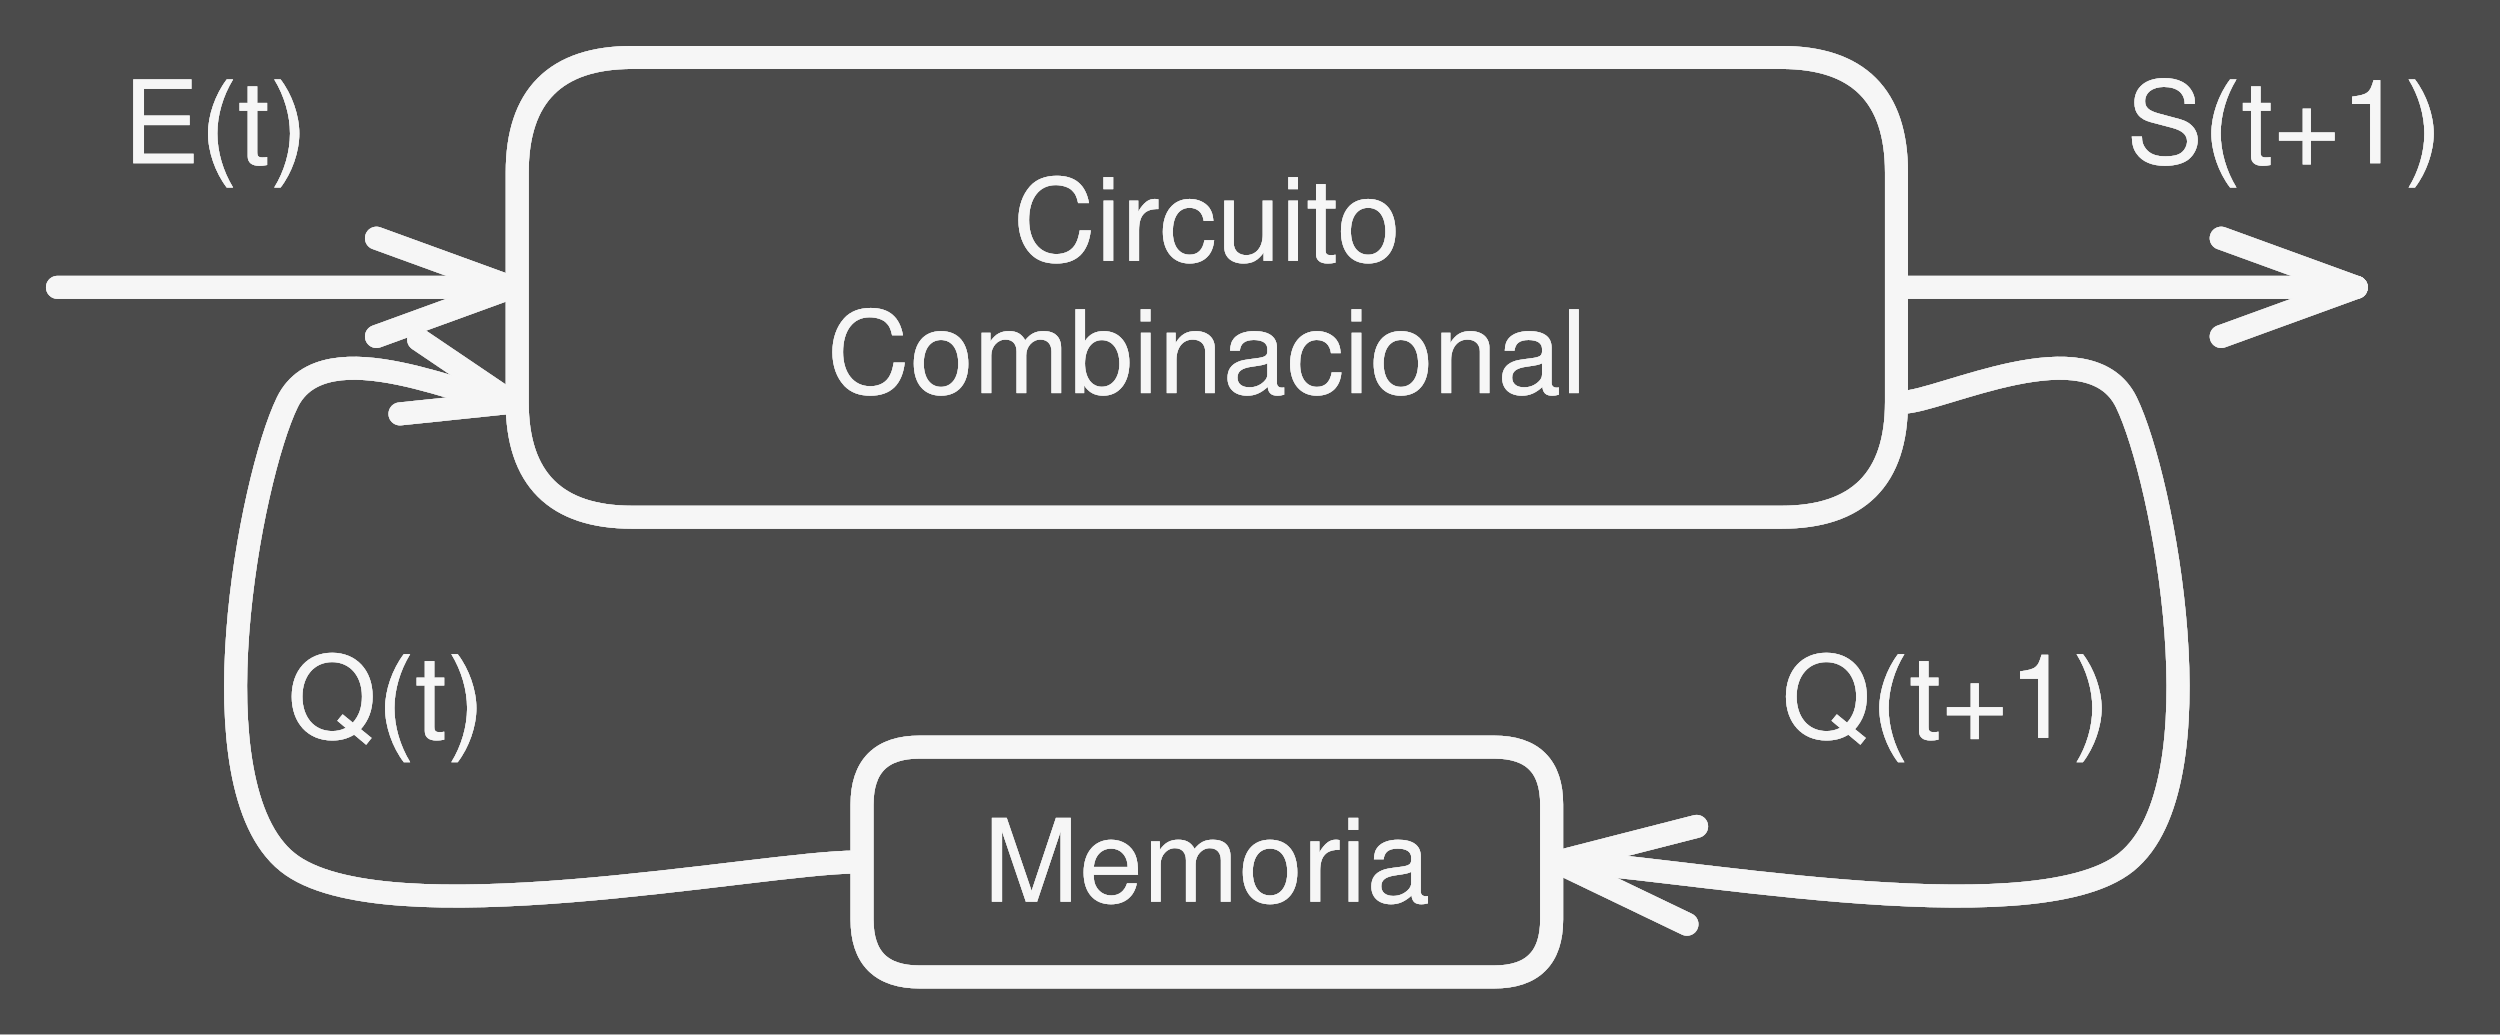
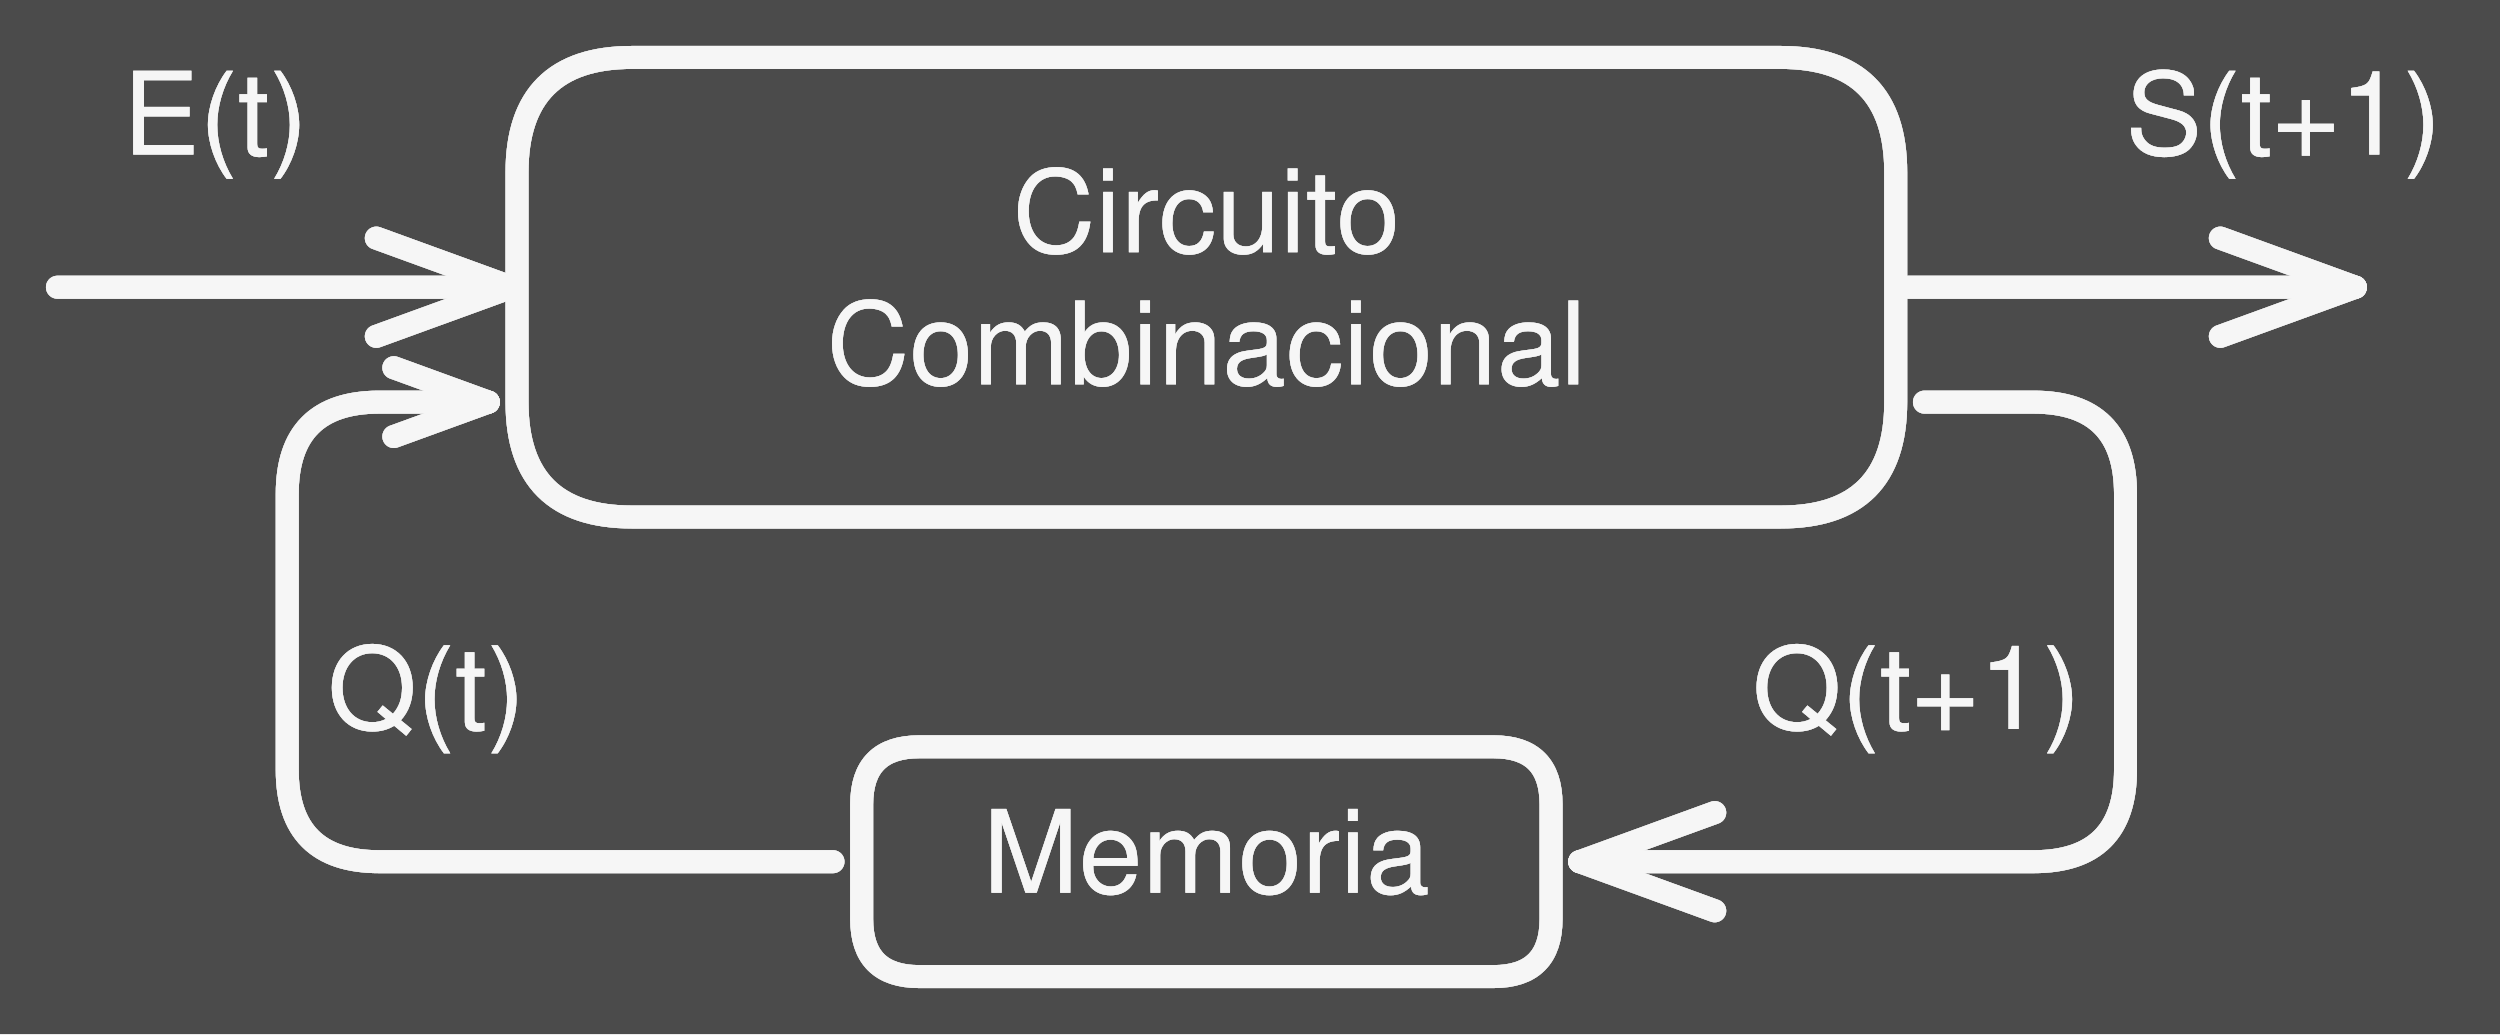
- <svg xmlns="http://www.w3.org/2000/svg" version="1.1" viewBox="0 0 435.02 180" width="435.02" height="180" filter="invert(93%) hue-rotate(180deg)" class="excalidraw-svg">
+ <svg xmlns="http://www.w3.org/2000/svg" version="1.1" viewBox="0 0 435.189 180" width="435.189" height="180" filter="invert(93%) hue-rotate(180deg)" class="excalidraw-svg">
  
-   eyJ2ZXJzaW9uIjoiMSIsImVuY29kaW5nIjoiYnN0cmluZyIsImNvbXByZXNzZWQiOnRydWUsImVuY29kZWQiOiJ4nO1bWVPbSFx1MDAxMH7nV1Del2xt7Mx95FxyXGJcdTAwMGVQJOFYkkp2UylFXHUwMDFhjFx1MDAxNlx1MDAxZEaSIU6K/74jXzOSZUdcdTAwMDbbOFUxVWDN9My0evr7uqclfmxtbzeyflc1Xm431DfXXHR8L3HuXHUwMDFhz/P2W5Wkflx1MDAxY+kuNLhO417iXHUwMDBlJJ1u9+WLXHUwMDE38dfU93wnaoXecIBcblSooizVXCL/6Ovt7Vx1MDAxZoPf1lx1MDAxMolyMyfqXHUwMDA0ajBg0GVWwazc+DaOXHUwMDA2XHUwMDBiSoZcYsKSoImAXHUwMDFmeerbQFx1MDAxNWCm8tNXWoVMebrj0lx0UmV68qbG4X/dd0eX4dlO0L5B7ZNcdTAwMWLvNLjzzfBLP1xizrN+MNA0jbUpTF+aJfG1+uB72ZXuJaX2WaOSuNe5ilSaW1x1MDAwNExa467j+llft0FgWodmseXy+2tcbnOdj2jaQ4aL78VBnOSL/1x1MDAwMVX+Y5b/6rjXXHUwMDFkrUPkTWSyxInSrpPobTJyd6PbQsTMfaX8zlWmXHUwMDFiLVx1MDAwNVI1MC2jXHUwMDE4XHUwMDAzxJHZrnyR7qE32PjPxp6JXHUwMDEzqsN8RNRcdTAwMGJcdTAwMDLbKJE3MsrYQYyL4FHLvbmLXFx+v+xatntcdTAwMTVcXCxT38ytWZv/9o1/sL9cdTAwMWK+bUy67p9XzzSU51x1MDAxZFx1MDAwMJ3eXHTbu2tcdTAwMWa/+Vx1MDAxOITvd9qpV5x4vKSTJPFd3Xm99Ji3NXBcdTAwMGVPxO3x62by5Ut6e7GEeS9eJb2vn7rv6JF4f7Xfl853vNtewryi01xygz66XHUwMDEx7Zv/PoZnR5fqfazqzTv6Zjyi1/WcITwhR1x1MDAxYdBcXOOaXGKD6sCPrsvuXHUwMDEyxO61QfSWpfBcdTAwMTS7XHUwMDE0tt5cIlx1MDAxNoJnXHUwMDExXHUwMDBiRVx1MDAxODPLkS1aeV2fVyautdlUglhcdTAwMGJcdTAwMTJOXHUwMDE4kJjTXCKrXGJcXFJjeaRcdTAwMDIxaiFJJILCWnVCL8RcdTAwMTh/RC+IXHUwMDAzISTARvtcdTAwMDfTS6Fjikfm+SXBXHUwMDE0i1x1MDAwNfzSaFx1MDAxNUfZuf89Nz9cdTAwMDKF1rZcdTAwMTP6QX9cdTAwMWNNh46bO6w24J6fuD0/i/+N9uLwq1x1MDAxZulNjSMnsHbfufu7rmw+6U7gd3LPb7j6ZlVSXHUwMDAwRebrMD9cdTAwMTFcYn3Ps8OxqzV1/Eglh3VCZpz4XHUwMDFkrUJQWzmnl8VnKlx1MDAxZFx1MDAxYShLesq2sTpcdTAwMTh7XHUwMDA1bEE6XHUwMDE36nNcdTAwMTNcdIhIuXVcZnhIXGJcdTAwMDRYQmj2xmBcdTAwMWXVh/xJ8iE4XHUwMDEyYFx1MDAwN3267e37LnevQXq+6fgvplx1MDAxMmh1iVx1MDAwNERcdTAwMTWJXHUwMDA0mUokXHUwMDEwIEIwxlxmIH6FRIIkt8fhrXR/XHUwMDA35kdcdTAwMDdmjmbhlFx1MDAxMcAw56wqNOP6MJ3s1UYjU7NcdTAwMWTAXHUwMDE0UoaKYVx1MDAxOYlcdTAwMTZdXHUwMDE5RjlvcYkkq4zKXGKXsaohLVx0oEKSx4P14WFcdTAwMTlcdTAwMTAm2Vx1MDAwMl75uLD8RoU6wDmVYXiqb6lh9yfhpVx1MDAxY3anlFlWmFx1MDAxZFx1MDAxMkdcdTAwMDVy0cyUXHUwMDFhckFcYoLQZE9cdTAwMDa5rD5y51x1MDAxZr82XHUwMDEyxk3ISod1trpcdTAwMTDL5TRqp1x1MDAwMiyUXHUwMDFjc1x1MDAwMcVKXHUwMDAyLPp5gJ1cdTAwMDNljrDgXHUwMDBmgnKaOUm2q53KjzrlISryTI+l8qgyVSenzY3kdHNFrZbL2O1cclx1MDAxY2Pqnlx1MDAwMyfNdK5cdTAwMWL6mb69k9iPsrJOXHUwMDAzfXdyIF0pZ8rGWmO7r4y4bj5jMVkx37bNjlx1MDAwZi4m3z8/r5Q2PlNcdTAwMTLfsv8uzlx1MDAwNTOzbVxuoMRUQCNguIDX54L5JZON5Fx1MDAwMsgm7rNcdTAwMTlUoPNsKlx1MDAxOVxcwqF6JUzAl8BcdTAwMDRrwXuBYYpK/mZcdTAwMDIy+9zNJKKUyComeFWfXHTmn6U2klx0mqjIXHUwMDA0ZHVEICuIYLp8XHUwMDBmXHUwMDAxXHUwMDAxWFx1MDAxMraMXHUwMDAy2yq4QFx1MDAxOHstn1x1MDAwYuYn1o/hglx1MDAxNbBPXHUwMDEztOgvnXA05SyeqSXfXHUwMDE0P1x1MDAxZsHAzFx1MDAxMY/kspm1XHTIuSRC8KpcdTAwMTLifn0um1+/2Ugum8pqnp7MXHUwMDA0pFx1MDAxMFIqN5XMXHUwMDE2qaGtM7GpYJZadLZUXHUwMDAy/ZW4XGYvRmVF8YWJbGFcdTAwMWWbVWKFsNw4oTGMXHUwMDExXHUwMDEziIKqtypcdTAwMTZ4+nlxXHUwMDE1uifuKdlw6uKsXHUwMDA1XHUwMDA0XHUwMDAwXFzAUpW1KUFcdTAwMGJgTqQgnEBkXHUwMDE5rExpl4PPY1x1MDAxZYW2MNbL4JolV0xcdTAwMThcdTAwMDDLeT7y8JIrh8BcItdVl1xcrVwip1VstVpcdTAwMTcrs2Zxd1aNtXBcdTAwMGLlgqq14LJKqbNcdTAwMDCKeLlxXGZQXHUwMDAxOaFcdTAwMTDTqjPTQX18pu7HQLL0crPxiSyJlb/oRGlcdTAwMGJASbFNXHUwMDA1c4AoXHUwMDA1XHUwMDA1kFD6pI8+JGBcdTAwMWPbvrdaXHUwMDFjPsv+gn9Wg7HUtSZEllZdNSzp7PRcdTAwMWZjXHUwMDFkRVx1MDAxOKdVTzhcdTAwMGXr47L9XHUwMDAxdlx1MDAxNFxiNzzlb0JcIlpUXG6G0XTkXFwlRvPXhiDj9Vx1MDAxZlDqj0aJsFx1MDAxZTw9XHUwMDA1SvW58EEp/4NQuv8sq8ZosWM9XGItrrlqfFo5STlsaofhXHUwMDAyV5ZcdTAwMWHP6sPz4NNcdTAwMDXy+97BpsOz9FbPXG5cdTAwMDFJWlx1MDAwNGMq62avXHUwMDFjaMpgT1x1MDAxYjU5JlxirO+FgdNZeDx9XHUwMDAyPJ6uXHUwMDE1j1x1MDAxMIhyq1x1MDAxNTC54EKKqoOmU1x1MDAxZpGKXHUwMDFkpF7ffolgXHUwMDEzXHUwMDExXHTJulx1MDAwMEl5XHUwMDBi4XJcXJ6DSI4pJlx1MDAxYz8tIJE+/67vOHk6O40td61ccpSPS2O3Rlx1MDAxNaT8f3DOM23cxrhWp3fT90pcdTAwMTZq3Prqbnfar8aljK1cdTAwMTHQcySpQVxy9H7r/n/pO8v0In0=
+   eyJ2ZXJzaW9uIjoiMSIsImVuY29kaW5nIjoiYnN0cmluZyIsImNvbXByZXNzZWQiOnRydWUsImVuY29kZWQiOiJ4nO1bW1PbOFx1MDAxNH7nVzDZl+5scXWX3DegpMBAy2Vpp93tdEwsgotjXHUwMDA32yGkXHUwMDFk/vvKuViyXHUwMDFkXHUwMDA3XHUwMDA3ksBsXHQznUSSpSPpfN+5ub/W1tdcdTAwMWLJoCtcdTAwMWJv11x1MDAxYvK25fieXHUwMDFiOf3G67T9RkaxXHUwMDE3XHUwMDA2qlx1MDAwYlxyf8dhL2pcckc63e7bN2/C89hzPSewOu7oXHUwMDAx6cuOXGaSWFxy+Uf9Xl//NfxX9Xhu+tjej+7H/YvOyabfvEbNo2v32O97w0eHgyZyRLKVOEHbl7rrVrVvXGKQ/Vx1MDAxZaS/IdBccn3PTS5TSYluu5Re+zJRjcaDo3nfruuWOInCK7lcdTAwMWT6YZQu/lx1MDAwN5Tpn1763GldtaOwXHUwMDE3uNmYJHKCuOtEaq963IXn+6fJYDi7Oip1kI3CXHUwMDFhn8cykkJ71VNq0fZlIOM4J2/YdVpeklx1MDAxZYC5/1TC7p47PPpvWqbI6ci99OyDnu9nzV7gytvhPYLcaoE7Xm1yb/pS8LjlTssuZToxo1x1MDAxOFx1MDAwM8RcdTAwMTHLOrTa4FLjhzBcdTAwMThqkM1cdTAwMTBB2CZIy1x1MDAxNL9T6pNcZue8cPxY6lx1MDAwYkhcdTAwMDXbKaqWqV457Unkrb5cdTAwMTVD+T5cdTAwMWN6uztbnVx1MDAwZo2s6+719JlG43lcdTAwMWJAp3fEtvvNg8MvfufTZjN281x1MDAxM0+WdKIo7Ned141cdTAwMGZ4U1x1MDAwMWfvSNxcdTAwMWO834i+f49vzlx1MDAxNjDv2buod/61+5Hui0+XO1x1MDAwM9v5ibeaXHUwMDBimFe0u1x1MDAxZH+ArkXz+seXzsn+hfxcdTAwMTTKevOOv2l97HVdZ3TFkCN1/1xcqVx1MDAwMVx1MDAxMVpcdHwvuCoqq1x1MDAxZrautFasXHUwMDE5XHUwMDAyXHUwMDE32CW74Fx1MDAxMqHkVGLEJYhZkHDCgI05zdOKwCVWgVx1MDAxOFnIJjaCwlx1MDAxOJ3xXHUwMDBi0Xr+wi95fnk/nWByw8dMgjhcdTAwMTDCXHUwMDA2WC+qmYSWXHUwMDFhJ0yCgVx1MDAwMERQ8SAmqdJMXHUwMDAyXHUwMDAwhURAMYdmaq1LtU1tftuLWj0vXHT/XHK2w865XHUwMDE3qGNcclx1MDAwM8c3XHUwMDBlxOn/XXfsRVx1MDAxOCSn3s90x1xi5FqbTsfzXHUwMDA3XHUwMDEzI51JsOl77fTkXHUwMDFhLbVZXHUwMDE5NczzSzxl6LNcdTAwMDFcdTAwMWTPdU1b21KTOl4go706RjuMvLaS16+9XHUwMDEzp5eEJzJcdTAwMWXtJYl60jxjuTvBXHUwMDE0tCCdXG72XHUwMDE5XoLWXHUwMDE3iEiVwkBCIMA2hGCKvqJGXHI1XHUwMDFh0c1R9NnfXHUwMDE3YFx1MDAxM3296e14Ld66XHUwMDAy8elzgWuZhkasl/eg0OJZKmNMNMVcdTAwMGYzfLNcdOZcdTAwMTV2XHUwMDA1Y0zr7lxcRDOvz7IgV4JEN1x1MDAwN51cdTAwMWK79WKa7zXN002wXHUwMDA2KrercMoww1xi2XxcdTAwMWFMcX2YZnf1rJFcdCzGqGIlwFDeXHUwMDFiQcKiS1x1MDAwMylcdTAwMTdqWbvKq0G4iFZcdTAwMDVqm1x1MDAwMCps8ni45jpWY5jntqHpXHUwMDAxXHUwMDFlyo4ycc5Uq13qW6jhvcfAXHUwMDE0XHJvSZjHXHUwMDFh2jphUIFf8tZcdTAwMDayQsDOyvG6gf9M8V6i9Vxub5rVjdZRyfJNXHUwMDEwbHPMXHUwMDE1fJCplZMkT2W0XHUwMDBlObRcdTAwMTXwlFFYnJONXHUwMDE5JVx1MDAwMFx1MDAwYuVcdTAwMDBwUy/rYrlcdTAwMWJ6RVx1MDAxM66/retcdTAwMGJcdTAwMTj+yL5/ez11tFbCwvCSlfSdOFF+bcdL1D6OUlx1MDAxOUrBTOJEyZa6My9oXHUwMDE3+2Tg6lx1MDAxZePWxnmzOv52qjxONz1Bo+VcImz1hmpXvvZUms1cdTAwMTSbl9IpaZaSx+wznYTpZDA7dzGLXGYgy1x1MDAwNH7hgkVwXHUwMDAxfzRcdTAwMTcov5vaXGZOXHUwMDBit1x1MDAxMS82TqhcdTAwMDBxTlW4/cJcdTAwMDRzM8FK8J5jmLI0i2OC2SHNTLeg4OGSMlx1MDAxMdhTvNGXXHUwMDFjflx1MDAxNVx1MDAxM7yrn2JTLjTAXHUwMDAwQKpcdTAwMGbYyLGJYuNcdTAwMDT0XHUwMDFjUeU2UKZcdTAwMDOCXHUwMDA1gd5myNaTPlx1MDAxNeg3tL49ZPyGuP9cdFx1MDAwNiqfWFx1MDAxZbPMXHUwMDBlIExcdTAwMWWZzTberZYjtytgXHUwMDAxXHUwMDAyWe5DcidpUaVspa1W0NWDXHQy24ZFYOHv4Vx1MDAxYkNAYPOD8lx1MDAxYuN0xrZcdTAwMWXCtbrbP1x1MDAwZvtDlU9jtlx1MDAxOVx1MDAxNDw7+zPbXHUwMDE5K5Q8Xjj4kVx1MDAxY7wzXHUwMDA3XHUwMDA3I2SrgIpcdTAwMThlJoODq2MwIDiGjCyFg/VdP1x1MDAxNVx1MDAwN+P5KDg/fG5cdTAwMDJeXHL/1iaujYUxXHUwMDE3LFx1MDAxMddcdTAwMWO0VYuNl21UYNGm8PxcdTAwMGXusSirod6zy07rqHVM6pSaIWdcdTAwMTZcdTAwMTBcdTAwMDBwXHUwMDAxXHUwMDBinu+GrexcZubEXHUwMDE2hFx1MDAxM4igjpB13dnCWHXje/Kz97PxxfDzm7DxXHUwMDFjRWeIXHRcdTAwMDMgV4EyqoiVXHUwMDFlMVx1MDAxMZwwTo2U2XOpOlx1MDAxYlx1MDAxOWIjU21cdTAwMTYml1dJTsJuVTY7t4Vi6tqQbjFJ67j1xbdZfFFcdTAwMGKftm1cdDxcdTAwMTWf014wo9TC1H48IH8r92i3PiBtQVx1MDAwMSSUlur3qlx1MDAwZldcdTAwMTb1qUKwco7Mmv5zweOr5C/453RQXHUwMDE2up4jMlx1MDAwYlwiLurljapyMK0sXHUwMDA3cyFswczKhVavvfrl4OZn2JagI59cdTAwMGKgKl7UgMS2XHUwMDEwXHUwMDEzXG5cdTAwMDZMXHUwMDE0308zXHUwMDFmX3RFXHUwMDE4Y4sqLJFcXFx1MDAxZHpWRVh9OLNNjPzvK8I7r5LpeM53rFx1MDAwNqD5NZdcck9cYipcdTAwMTlcdTAwMTilQVx1MDAwYkdcdTAwMTRcdTAwMTiVgVxmoCf1XHUwMDAxuvv1XGZ5XHUwMDAzd/e5XHUwMDAzVLnmsPTuxGApJj9cdTAwMDMnsTjH91x1MDAwNlx1MDAwM1muXHUwMDE3YCSYaUlXXG7NYXZBXHUwMDExXHRcdTAwMTC2qYVLheZxXHUwMDE1NI+fXHUwMDAwmserhSYqRTCZc4RcdTAwMTDGhEOtNlx1MDAxYZlOfWRKtlx1MDAxYrtcdTAwMDPzJYTniExcdTAwMTXQVbjzy1x1MDAwMyblXHUwMDE25Vxm8rrvUXFM1X3gJ0YmMrL1q0BmlVx1MDAxYlxc7FpcdTAwMTk6XHUwMDFm59mujXOG6X+GOk3U4TYmSTN1m55bOKFRW1wi0zxcdTAwMTg1mlx1MDAwZUNX7lx1MDAwNM65n6Wdxp03nuxvlfVwkshZXHUwMDFiM0SKQTks/N+t3f1cdTAwMDe+iihIIn0=
  <defs>
    <style class="style-fonts">
-       @font-face {
-         font-family: "Virgil";
-         src: url("https://excalidraw.com/Virgil.woff2");
-       }
-       @font-face {
-         font-family: "Cascadia";
-         src: url("https://excalidraw.com/Cascadia.woff2");
-       }
-       @font-face {
-         font-family: "Assistant";
-         src: url("https://excalidraw.com/Assistant-Regular.woff2");
-       }
+       
    </style>
  </defs>
-   <rect x="0" y="0" width="435.02" height="180" fill="#ffffff" />
+   <rect x="0" y="0" width="435.189" height="180" fill="#ffffff" />
  <g stroke-linecap="round" transform="translate(90 10) rotate(0 120 40)">
    <path d="M20 0 C95.87 0, 171.75 0, 220 0 M20 0 C68.55 0, 117.09 0, 220 0 M220 0 C233.33 0, 240 6.67, 240 20 M220 0 C233.33 0, 240 6.67, 240 20 M240 20 C240 28.91, 240 37.82, 240 60 M240 20 C240 32.69, 240 45.38, 240 60 M240 60 C240 73.33, 233.33 80, 220 80 M240 60 C240 73.33, 233.33 80, 220 80 M220 80 C176.33 80, 132.65 80, 20 80 M220 80 C174.95 80, 129.91 80, 20 80 M20 80 C6.67 80, 0 73.33, 0 60 M20 80 C6.67 80, 0 73.33, 0 60 M0 60 C0 48.84, 0 37.68, 0 20 M0 60 C0 45.19, 0 30.37, 0 20 M0 20 C0 6.67, 6.67 0, 20 0 M0 20 C0 6.67, 6.67 0, 20 0" stroke="#1e1e1e" stroke-width="4" fill="none" />
  </g>
  <g transform="translate(143.8525 27) rotate(0 66.14746 23)">
-     <text x="66.147" y="18.4" font-family="Helvetica, Segoe UI Emoji" font-size="20px" fill="#1e1e1e" text-anchor="middle" style="white-space: pre;" direction="ltr" dominant-baseline="alphabetic">Circuito</text>
-     <text x="66.147" y="41.4" font-family="Helvetica, Segoe UI Emoji" font-size="20px" fill="#1e1e1e" text-anchor="middle" style="white-space: pre;" direction="ltr" dominant-baseline="alphabetic">Combinacional</text>
+     <text x="66.147" y="16.9" font-family="Helvetica, Segoe UI Emoji" font-size="20px" fill="#1e1e1e" text-anchor="middle" style="white-space: pre;" direction="ltr" dominant-baseline="alphabetic">Circuito</text>
+     <text x="66.147" y="39.9" font-family="Helvetica, Segoe UI Emoji" font-size="20px" fill="#1e1e1e" text-anchor="middle" style="white-space: pre;" direction="ltr" dominant-baseline="alphabetic">Combinacional</text>
  </g>
  <g stroke-linecap="round" transform="translate(150 130) rotate(0 60 20)">
    <path d="M10 0 C38.59 0, 67.17 0, 110 0 M10 0 C34.32 0, 58.65 0, 110 0 M110 0 C116.67 0, 120 3.33, 120 10 M110 0 C116.67 0, 120 3.33, 120 10 M120 10 C120 16.34, 120 22.67, 120 30 M120 10 C120 16.32, 120 22.63, 120 30 M120 30 C120 36.67, 116.67 40, 110 40 M120 30 C120 36.67, 116.67 40, 110 40 M110 40 C70.53 40, 31.07 40, 10 40 M110 40 C79.73 40, 49.47 40, 10 40 M10 40 C3.33 40, 0 36.67, 0 30 M10 40 C3.33 40, 0 36.67, 0 30 M0 30 C0 23.42, 0 16.85, 0 10 M0 30 C0 23.85, 0 17.7, 0 10 M0 10 C0 3.33, 3.33 0, 10 0 M0 10 C0 3.33, 3.33 0, 10 0" stroke="#1e1e1e" stroke-width="4" fill="none" />
  </g>
-   <g transform="translate(171.1035 138.5) rotate(0 38.89648 11.5)">
-     <text x="38.896" y="18.4" font-family="Helvetica, Segoe UI Emoji" font-size="20px" fill="#1e1e1e" text-anchor="middle" style="white-space: pre;" direction="ltr" dominant-baseline="alphabetic">Memoria</text>
+   <g transform="translate(170.665 138.5) rotate(0 39.33496 11.5)">
+     <text x="39.335" y="16.9" font-family="Helvetica, Segoe UI Emoji" font-size="20px" fill="#1e1e1e" text-anchor="middle" style="white-space: pre;" direction="ltr" dominant-baseline="alphabetic">Memoria</text>
  </g>
  <g stroke-linecap="round">
    <g transform="translate(10 50) rotate(0 39.5 0)">
      <path d="M0 0 C13.17 0, 65.83 0, 79 0 M0 0 C13.17 0, 65.83 0, 79 0" stroke="#1e1e1e" stroke-width="4" fill="none" />
    </g>
    <g transform="translate(10 50) rotate(0 39.5 0)">
      <path d="M55.51 8.55 C63.28 5.72, 71.05 2.89, 79 0 M55.51 8.55 C62.93 5.85, 70.34 3.15, 79 0" stroke="#1e1e1e" stroke-width="4" fill="none" />
    </g>
    <g transform="translate(10 50) rotate(0 39.5 0)">
      <path d="M55.51 -8.55 C63.28 -5.72, 71.05 -2.89, 79 0 M55.51 -8.55 C62.93 -5.85, 70.34 -3.15, 79 0" stroke="#1e1e1e" stroke-width="4" fill="none" />
    </g>
  </g>
  <mask />
  <g stroke-linecap="round">
    <g transform="translate(331 50) rotate(0 39.5 0)">
      <path d="M0 0 C13.17 0, 65.83 0, 79 0 M0 0 C13.17 0, 65.83 0, 79 0" stroke="#1e1e1e" stroke-width="4" fill="none" />
    </g>
    <g transform="translate(331 50) rotate(0 39.5 0)">
      <path d="M55.51 8.55 C64.57 5.25, 73.64 1.95, 79 0 M55.51 8.55 C60.59 6.7, 65.67 4.85, 79 0" stroke="#1e1e1e" stroke-width="4" fill="none" />
    </g>
    <g transform="translate(331 50) rotate(0 39.5 0)">
      <path d="M55.51 -8.55 C64.57 -5.25, 73.64 -1.95, 79 0 M55.51 -8.55 C60.59 -6.7, 65.67 -4.85, 79 0" stroke="#1e1e1e" stroke-width="4" fill="none" />
    </g>
  </g>
  <mask />
  <g stroke-linecap="round">
-     <g transform="translate(149 150) rotate(0 -49.5 -40)">
-       <path d="M0 0 C-16.5 0, -82.5 13.33, -99 0 C-115.5 -13.33, -105.5 -66.67, -99 -80 C-92.5 -93.33, -66.5 -80, -60 -80 M0 0 C-16.5 0, -82.5 13.33, -99 0 C-115.5 -13.33, -105.5 -66.67, -99 -80 C-92.5 -93.33, -66.5 -80, -60 -80" stroke="#1e1e1e" stroke-width="4" fill="none" />
+     <g transform="translate(145 150) rotate(0 -47.5 -40)">
+       <path d="M0 0 C-28.39 0, -56.78 0, -79 0 M0 0 C-16.6 0, -33.2 0, -79 0 M-79 0 C-89.67 0, -95 -5.33, -95 -16 M-79 0 C-89.67 0, -95 -5.33, -95 -16 M-95 -16 C-95 -28.27, -95 -40.53, -95 -64 M-95 -16 C-95 -34.18, -95 -52.36, -95 -64 M-95 -64 C-95 -74.67, -89.67 -80, -79 -80 M-95 -64 C-95 -74.67, -89.67 -80, -79 -80 M-79 -80 C-72.42 -80, -65.84 -80, -60 -80 M-79 -80 C-72.02 -80, -65.04 -80, -60 -80" stroke="#1e1e1e" stroke-width="4" fill="none" />
    </g>
-     <g transform="translate(149 150) rotate(0 -49.5 -40)">
-       <path d="M-79.4 -77.98 C-71.93 -78.76, -64.47 -79.54, -60 -80 M-79.4 -77.98 C-72.58 -78.69, -65.77 -79.4, -60 -80" stroke="#1e1e1e" stroke-width="4" fill="none" />
+     <g transform="translate(145 150) rotate(0 -47.5 -40)">
+       <path d="M-76.44 -74.01 C-70.54 -76.17, -64.63 -78.32, -60 -80 M-76.44 -74.01 C-72.99 -75.27, -69.53 -76.53, -60 -80" stroke="#1e1e1e" stroke-width="4" fill="none" />
    </g>
-     <g transform="translate(149 150) rotate(0 -49.5 -40)">
-       <path d="M-76.15 -90.92 C-69.94 -86.72, -63.72 -82.52, -60 -80 M-76.15 -90.92 C-70.48 -87.08, -64.8 -83.25, -60 -80" stroke="#1e1e1e" stroke-width="4" fill="none" />
+     <g transform="translate(145 150) rotate(0 -47.5 -40)">
+       <path d="M-76.44 -85.99 C-70.54 -83.83, -64.63 -81.68, -60 -80 M-76.44 -85.99 C-72.99 -84.73, -69.53 -83.47, -60 -80" stroke="#1e1e1e" stroke-width="4" fill="none" />
    </g>
  </g>
  <mask />
  <g stroke-linecap="round">
-     <g transform="translate(331 70) rotate(0 -10.5 40)">
-       <path d="M0 0 C6.5 0, 32.5 -13.33, 39 0 C45.5 13.33, 55.5 66.67, 39 80 C22.5 93.33, -43.5 80, -60 80 M0 0 C6.5 0, 32.5 -13.33, 39 0 C45.5 13.33, 55.5 66.67, 39 80 C22.5 93.33, -43.5 80, -60 80" stroke="#1e1e1e" stroke-width="4" fill="none" />
+     <g transform="translate(335 70) rotate(0 -12.5 40)">
+       <path d="M0 0 C4.7 0, 9.41 0, 19 0 M0 0 C7.03 0, 14.05 0, 19 0 M19 0 C29.67 0, 35 5.33, 35 16 M19 0 C29.67 0, 35 5.33, 35 16 M35 16 C35 25.66, 35 35.32, 35 64 M35 16 C35 33.18, 35 50.36, 35 64 M35 64 C35 74.67, 29.67 80, 19 80 M35 64 C35 74.67, 29.67 80, 19 80 M19 80 C-10.83 80, -40.65 80, -60 80 M19 80 C-2.4 80, -23.81 80, -60 80" stroke="#1e1e1e" stroke-width="4" fill="none" />
    </g>
-     <g transform="translate(331 70) rotate(0 -10.5 40)">
-       <path d="M-35.78 73.8 C-40.88 75.1, -45.97 76.41, -60 80 M-35.78 73.8 C-45.24 76.22, -54.71 78.64, -60 80" stroke="#1e1e1e" stroke-width="4" fill="none" />
+     <g transform="translate(335 70) rotate(0 -12.5 40)">
+       <path d="M-36.51 71.45 C-42.32 73.57, -48.14 75.68, -60 80 M-36.51 71.45 C-45.19 74.61, -53.88 77.77, -60 80" stroke="#1e1e1e" stroke-width="4" fill="none" />
    </g>
-     <g transform="translate(331 70) rotate(0 -10.5 40)">
-       <path d="M-37.46 90.82 C-42.2 88.54, -46.95 86.26, -60 80 M-37.46 90.82 C-46.27 86.59, -55.07 82.36, -60 80" stroke="#1e1e1e" stroke-width="4" fill="none" />
+     <g transform="translate(335 70) rotate(0 -12.5 40)">
+       <path d="M-36.51 88.55 C-42.32 86.43, -48.14 84.32, -60 80 M-36.51 88.55 C-45.19 85.39, -53.88 82.23, -60 80" stroke="#1e1e1e" stroke-width="4" fill="none" />
    </g>
  </g>
  <mask />
  <g transform="translate(346.0801 19.9625) rotate(0 6.669922 11.5)">
-     <text x="6.67" y="18.4" font-family="Helvetica, Segoe UI Emoji" font-size="20px" fill="#ffffff" text-anchor="middle" style="white-space: pre;" direction="ltr" dominant-baseline="alphabetic">S</text>
+     <text x="6.67" y="16.9" font-family="Helvetica, Segoe UI Emoji" font-size="20px" fill="#ffffff" text-anchor="middle" style="white-space: pre;" direction="ltr" dominant-baseline="alphabetic">S</text>
  </g>
-   <g transform="translate(370 10) rotate(0 27.50977 11.5)">
-     <text x="27.51" y="18.4" font-family="Helvetica, Segoe UI Emoji" font-size="20px" fill="#1e1e1e" text-anchor="middle" style="white-space: pre;" direction="ltr" dominant-baseline="alphabetic">S(t+1)</text>
+   <g transform="translate(369.8301 10) rotate(0 27.67969 11.5)">
+     <text x="27.68" y="16.9" font-family="Helvetica, Segoe UI Emoji" font-size="20px" fill="#1e1e1e" text-anchor="middle" style="white-space: pre;" direction="ltr" dominant-baseline="alphabetic">S(t+1)</text>
  </g>
-   <g transform="translate(21.40137 10) rotate(0 16.1084 11.5)">
-     <text x="16.108" y="18.4" font-family="Helvetica, Segoe UI Emoji" font-size="20px" fill="#1e1e1e" text-anchor="middle" style="white-space: pre;" direction="ltr" dominant-baseline="alphabetic">E(t)</text>
+   <g transform="translate(20.73145 10) rotate(0 16.77832 11.5)">
+     <text x="16.778" y="16.9" font-family="Helvetica, Segoe UI Emoji" font-size="20px" fill="#1e1e1e" text-anchor="middle" style="white-space: pre;" direction="ltr" dominant-baseline="alphabetic">E(t)</text>
  </g>
-   <g transform="translate(50 110) rotate(0 17.2168 11.5)">
-     <text x="17.217" y="18.4" font-family="Helvetica, Segoe UI Emoji" font-size="20px" fill="#1e1e1e" text-anchor="middle" style="white-space: pre;" direction="ltr" dominant-baseline="alphabetic">Q(t)</text>
+   <g transform="translate(56.83008 110) rotate(0 17.38672 11.5)">
+     <text x="17.387" y="16.9" font-family="Helvetica, Segoe UI Emoji" font-size="20px" fill="#1e1e1e" text-anchor="middle" style="white-space: pre;" direction="ltr" dominant-baseline="alphabetic">Q(t)</text>
  </g>
-   <g transform="translate(310 110) rotate(0 28.61816 11.5)">
-     <text x="28.618" y="18.4" font-family="Helvetica, Segoe UI Emoji" font-size="20px" fill="#1e1e1e" text-anchor="middle" style="white-space: pre;" direction="ltr" dominant-baseline="alphabetic">Q(t+1)</text>
+   <g transform="translate(304.8301 110) rotate(0 28.78809 11.5)">
+     <text x="28.788" y="16.9" font-family="Helvetica, Segoe UI Emoji" font-size="20px" fill="#1e1e1e" text-anchor="middle" style="white-space: pre;" direction="ltr" dominant-baseline="alphabetic">Q(t+1)</text>
  </g>
</svg>
